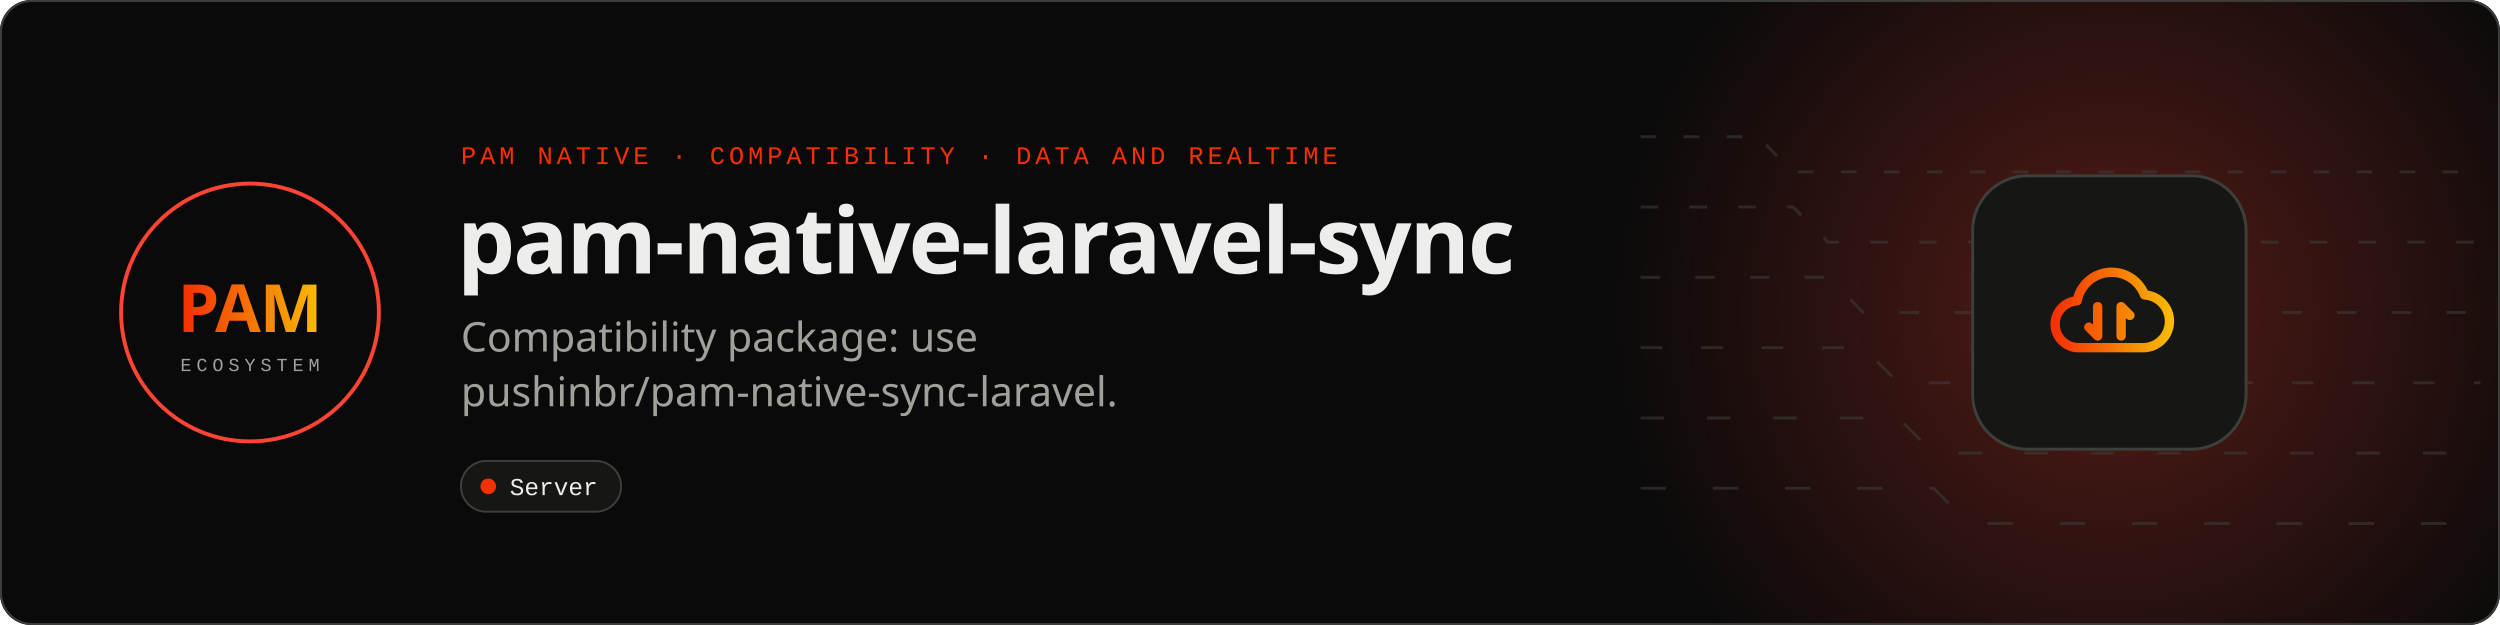
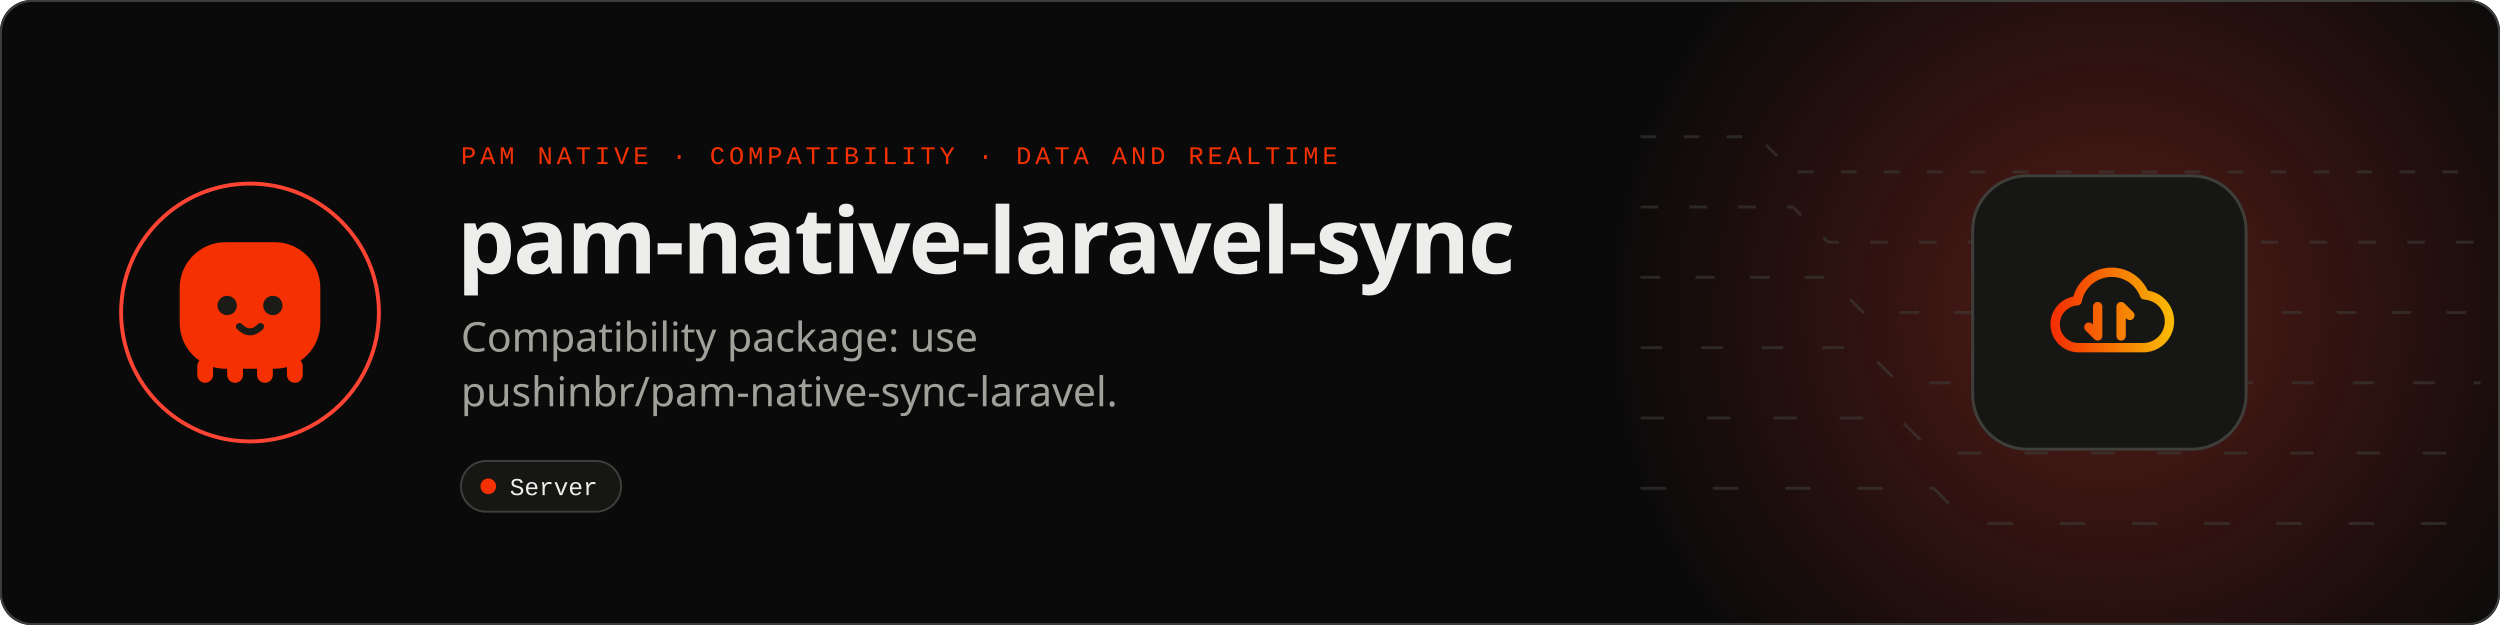
<svg xmlns="http://www.w3.org/2000/svg" viewBox="0 0 1280 320" width="1280" height="320" role="img" aria-label="pam-native-laravel-sync: Compatibility package: use pushinbr/pam-native-sync-laravel.">
  <defs>
    <linearGradient id="pg" x1="0" y1="0" x2="1" y2="0">
      <stop offset="0" stop-color="#f53003" />
      <stop offset="1" stop-color="#f8b803" />
    </linearGradient>
    <radialGradient id="gl">
      <stop offset="0" stop-color="#ff4433" stop-opacity=".30" />
      <stop offset="1" stop-color="#ff4433" stop-opacity="0" />
    </radialGradient>
    <clipPath id="cl">
      <rect width="1280" height="320" rx="16" />
    </clipPath>
  </defs>
  <g clip-path="url(#cl)">
    <rect width="1280" height="320" fill="#0a0a0a" />
    <circle cx="1080" cy="160" r="260" fill="url(#gl)" />
    <g fill="none" stroke="#3e3e3a" stroke-width="1.5" opacity=".55">
      <path d="M840 70H900l18 18H1270" stroke-dasharray="8 14">
        <animate attributeName="stroke-dashoffset" from="0" to="-48" dur="3.0s" repeatCount="indefinite" />
      </path>
      <path d="M840 106H918l18 18H1270" stroke-dasharray="9 16">
        <animate attributeName="stroke-dashoffset" from="0" to="-48" dur="3.4s" repeatCount="indefinite" />
      </path>
      <path d="M840 142H936l18 18H1270" stroke-dasharray="10 18">
        <animate attributeName="stroke-dashoffset" from="0" to="-48" dur="3.8s" repeatCount="indefinite" />
      </path>
      <path d="M840 178H954l18 18H1270" stroke-dasharray="11 20">
        <animate attributeName="stroke-dashoffset" from="0" to="-48" dur="4.2s" repeatCount="indefinite" />
      </path>
      <path d="M840 214H972l18 18H1270" stroke-dasharray="12 22">
        <animate attributeName="stroke-dashoffset" from="0" to="-48" dur="4.6s" repeatCount="indefinite" />
      </path>
      <path d="M840 250H990l18 18H1270" stroke-dasharray="13 24">
        <animate attributeName="stroke-dashoffset" from="0" to="-48" dur="5.0s" repeatCount="indefinite" />
      </path>
    </g>
  </g>
  <rect x=".5" y=".5" width="1279" height="319" rx="16" fill="none" stroke="#3e3e3a" />
  <circle cx="128" cy="160" r="66" fill="#0a0a0a" stroke="#ff4433" stroke-width="2" />
  <circle cx="128" cy="160" r="66" fill="none" stroke="#ff4433">
    <animate attributeName="r" values="66;92" dur="3s" repeatCount="indefinite" />
    <animate attributeName="stroke-opacity" values=".5;0" dur="3s" repeatCount="indefinite" />
  </circle>
-   <text x="128" y="170" text-anchor="middle" font-family="-apple-system, BlinkMacSystemFont, 'Segoe UI', 'Noto Sans', Helvetica, Arial, sans-serif" font-weight="700" font-size="34" letter-spacing="-.5" fill="url(#pg)">PAM</text>
-   <text x="128" y="190" text-anchor="middle" font-family="ui-monospace, SFMono-Regular, 'SF Mono', Menlo, Consolas, 'Liberation Mono', monospace" font-size="9.5" letter-spacing="2.5" fill="#a1a09a">ECOSYSTEM</text>
+   <g transform="translate(74 104.2) scale(.9)">
+     <rect x="30" y="88" width="9" height="14" rx="4.5" fill="#f53003" />
+     <rect x="47" y="88" width="9" height="14" rx="4.5" fill="#f53003" />
+     <rect x="64" y="88" width="9" height="14" rx="4.5" fill="#f53003" />
+     <rect x="81" y="88" width="9" height="14" rx="4.5" fill="#f53003" />
+     <rect x="20" y="22" width="80" height="72" rx="26" fill="#f53003" />
+     <circle cx="47" cy="58" r="5.5" fill="#1b1b18" />
+     <circle cx="73" cy="58" r="5.5" fill="#1b1b18" />
+     <path d="M54 70q6 6 12 0" stroke="#1b1b18" stroke-width="4" stroke-linecap="round" fill="none" />
+   </g>
  <text x="236" y="84" font-family="ui-monospace, SFMono-Regular, 'SF Mono', Menlo, Consolas, 'Liberation Mono', monospace" font-size="13" letter-spacing="2" fill="#f53003">PAM NATIVE · COMPATIBILITY · DATA AND REALTIME</text>
  <text x="234" y="140" font-family="-apple-system, BlinkMacSystemFont, 'Segoe UI', 'Noto Sans', Helvetica, Arial, sans-serif" font-weight="700" font-size="47" letter-spacing="-1" fill="#ededec">pam-native-laravel-sync</text>
  <text x="236" y="180" font-family="-apple-system, BlinkMacSystemFont, 'Segoe UI', 'Noto Sans', Helvetica, Arial, sans-serif" font-size="21" fill="#a1a09a">Compatibility package: use</text>
  <text x="236" y="208" font-family="-apple-system, BlinkMacSystemFont, 'Segoe UI', 'Noto Sans', Helvetica, Arial, sans-serif" font-size="21" fill="#a1a09a">pushinbr/pam-native-sync-laravel.</text>
  <rect x="236" y="236" width="82" height="26" rx="13" fill="#161615" stroke="#3e3e3a" />
  <circle cx="250" cy="249" r="4" fill="#f53003" />
  <text x="261" y="253.5" font-family="ui-monospace, SFMono-Regular, 'SF Mono', Menlo, Consolas, 'Liberation Mono', monospace" font-size="12.5" fill="#ededec">Server</text>
  <rect x="1010" y="90" width="140" height="140" rx="28" fill="#161615" stroke="#3e3e3a" stroke-width="1.5" />
  <g transform="translate(1044 124) scale(3)" fill="none" stroke="url(#pg)" stroke-width="1.6" stroke-linecap="round" stroke-linejoin="round">
    <path d="M7 18a4 4 0 0 1-.5-8A6 6 0 0 1 18 9a4.5 4.5 0 0 1-.5 9zM10 11v5l-1.5-1.5M14 16v-5l1.5 1.5" />
  </g>
</svg>
